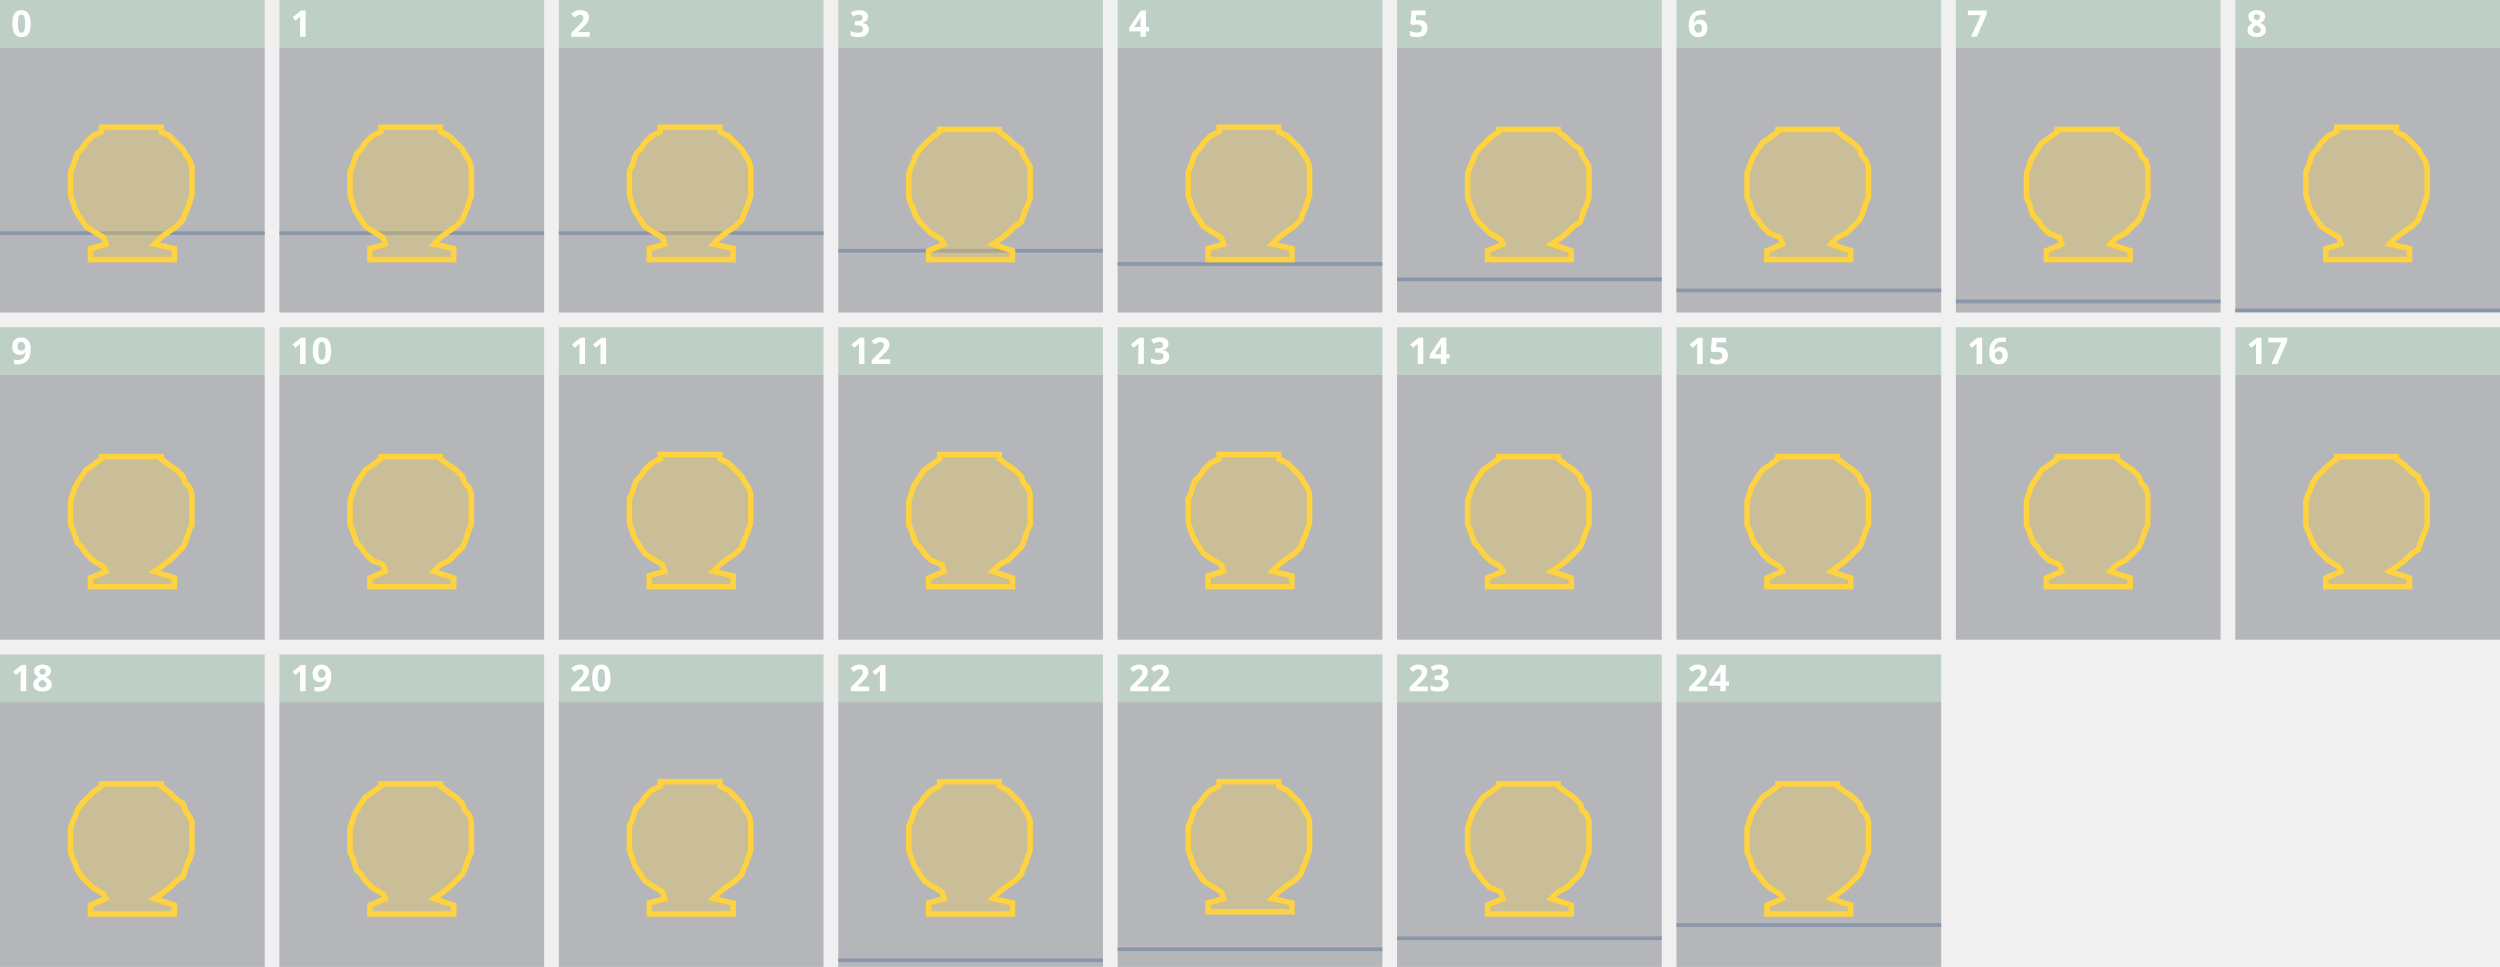
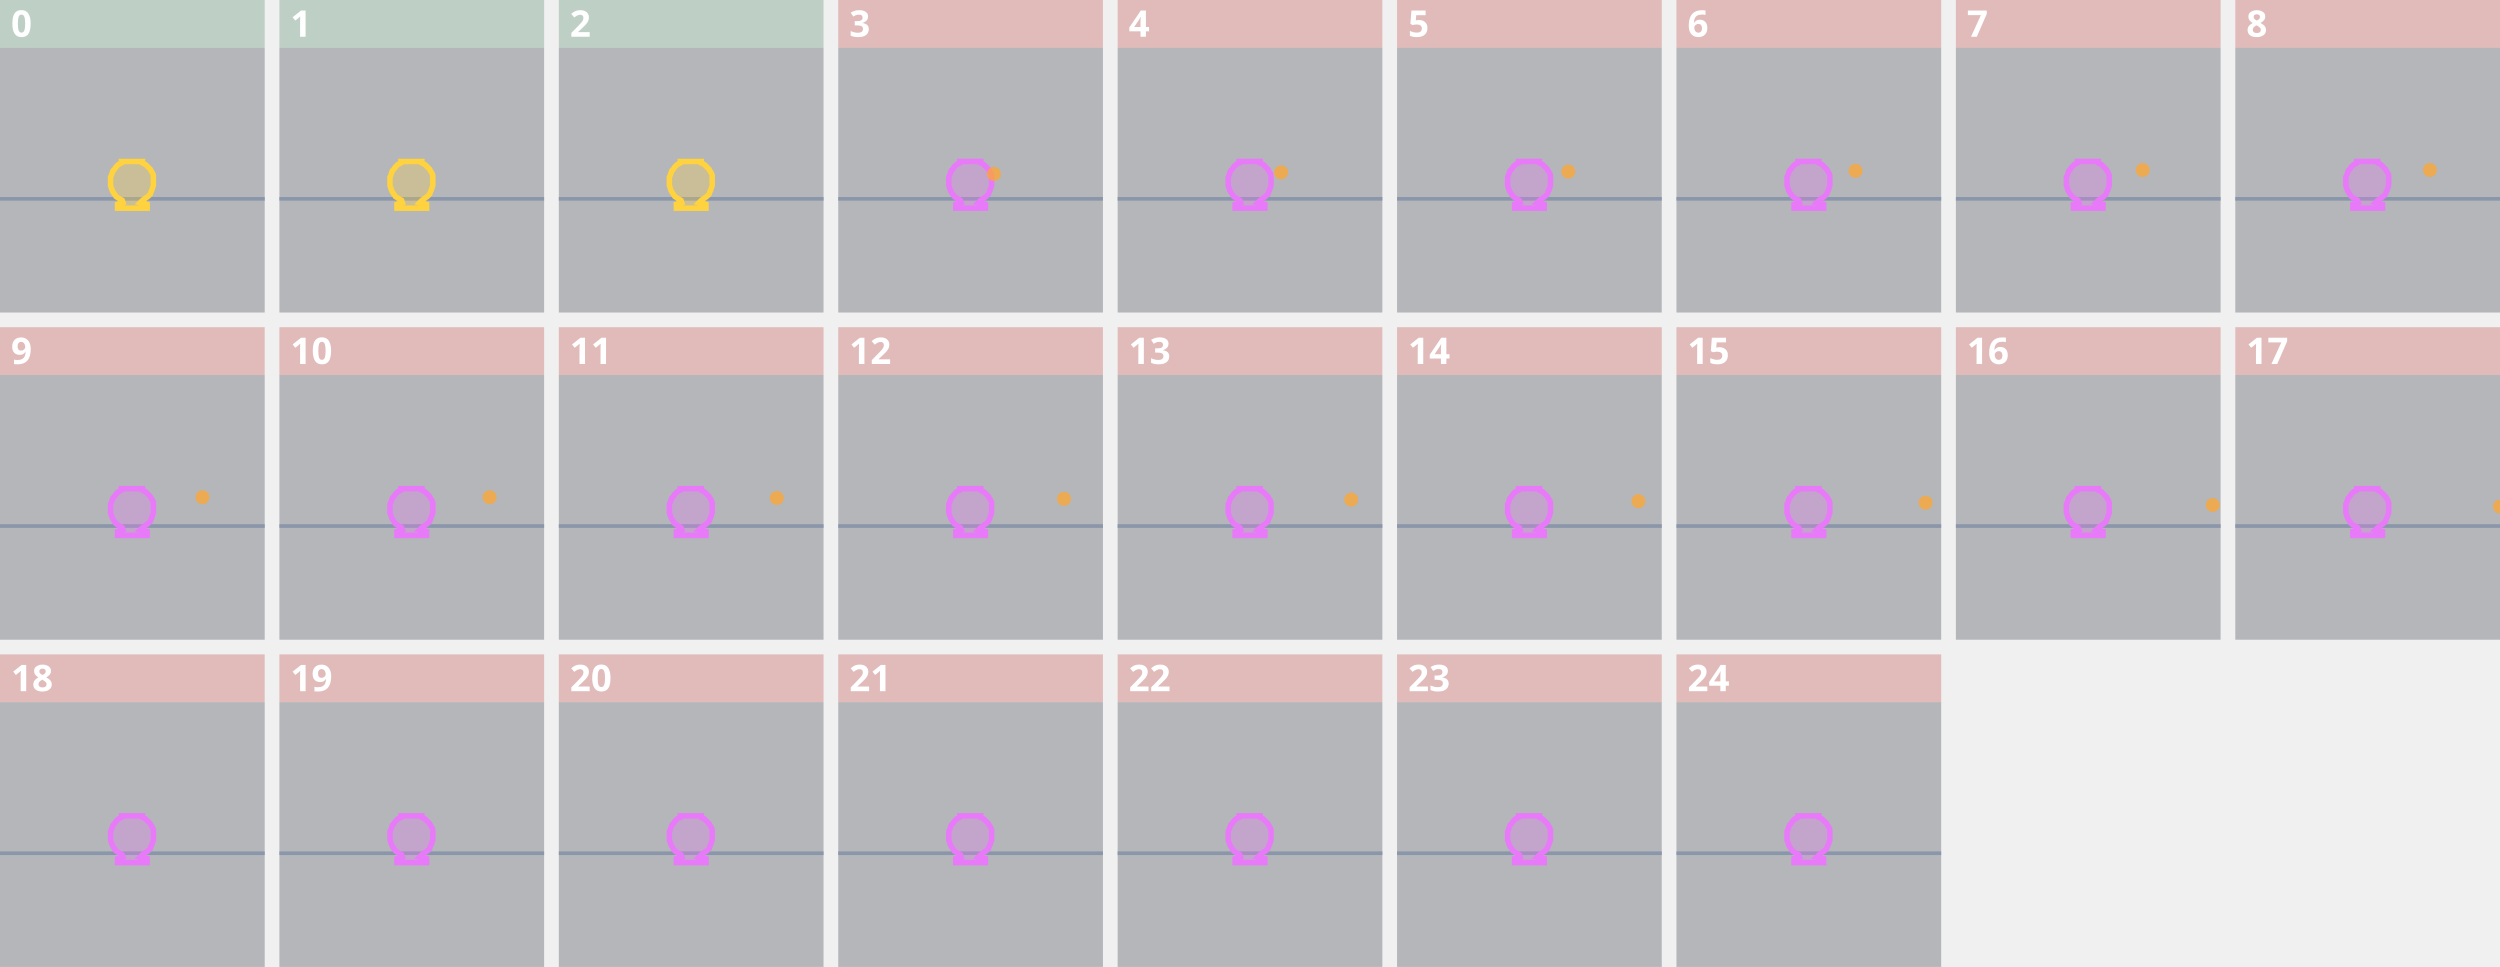
<svg xmlns="http://www.w3.org/2000/svg" viewBox="0 0 680 263" width="680" height="263">
-   <style>text{font:bold 10px sans-serif;fill:#ffffff}.k{fill:#1b2230}.g{stroke:#8a96aa;stroke-width:1.67}use{stroke-width:2.50;fill-opacity:.28}.u{stroke:#ffd23f;fill:#ffd23f}.v{stroke:#4ade80;fill:#4ade80;fill-opacity:.6}.a{stroke:#e879f9;fill:#e879f9}.o{stroke:#22d3ee;fill:#22d3ee;fill-opacity:.5}.H{color:#ff4d3d;fill:#ff4d3d;opacity:.7}.G{color:#3b9cff;fill:#3b9cff;opacity:.75}.S{color:#ffa630;fill:#ffa630;opacity:.75}.T{color:#ffa630;fill:none;stroke:#ffa630;stroke-width:3.33;stroke-dasharray:6.7}.P{color:#c49bff;fill:none;stroke:#c49bff;stroke-width:1.67;stroke-dasharray:5.0}</style>
+   <style>text{font:bold 10px sans-serif;fill:#ffffff}.k{fill:#1b2230}.g{stroke:#8a96aa;stroke-width:4.72}use{stroke-width:7.08;fill-opacity:.28}.u{stroke:#ffd23f;fill:#ffd23f}.v{stroke:#4ade80;fill:#4ade80;fill-opacity:.6}.a{stroke:#e879f9;fill:#e879f9}.o{stroke:#22d3ee;fill:#22d3ee;fill-opacity:.5}.H{color:#ff4d3d;fill:#ff4d3d;opacity:.7}.G{color:#3b9cff;fill:#3b9cff;opacity:.75}.S{color:#ffa630;fill:#ffa630;opacity:.75}.T{color:#ffa630;fill:none;stroke:#ffa630;stroke-width:9.44;stroke-dasharray:18.9}.P{color:#c49bff;fill:none;stroke:#c49bff;stroke-width:4.72;stroke-dasharray:14.2}</style>
  <defs>
    <path id="b0" d="M-14 -24L13 -24L13 -22L17 -20L20 -17L23 -14L24 -12L26 -9L27 -6L27 -4L27 -1L27 2L27 5L27 7L26 10L25 13L24 15L23 18L20 21L17 23L13 26L10 29L19 31L19 34L19 36L-19 36L-19 34L-19 31L-12 29L-13 26L-18 23L-21 21L-23 18L-25 15L-26 13L-27 10L-28 7L-28 5L-28 2L-28 -1L-28 -4L-27 -6L-26 -9L-25 -12L-23 -14L-21 -17L-18 -20L-14 -22Z" />
-     <path id="b1" d="M-14 -23L13 -23L13 -22L17 -19L20 -16L23 -14L24 -11L26 -8L27 -6L27 -3L27 0L27 2L27 5L27 8L26 11L25 13L24 16L23 19L20 21L17 24L13 27L10 29L19 32L19 35L19 36L-19 36L-19 35L-19 32L-12 29L-13 27L-18 24L-21 21L-23 19L-25 16L-26 13L-27 11L-28 8L-28 5L-28 2L-28 0L-28 -3L-27 -6L-26 -8L-25 -11L-23 -14L-21 -16L-18 -19L-14 -22Z" />
-     <path id="b2" d="M-14 -24L13 -24L13 -22L17 -20L20 -17L23 -14L24 -12L26 -9L27 -6L27 -4L27 -1L27 2L27 4L27 7L26 10L25 13L24 15L23 18L20 21L17 23L13 26L10 29L19 31L19 34L19 36L-19 36L-19 34L-19 31L-12 29L-13 26L-18 23L-21 21L-23 18L-25 15L-26 13L-27 10L-28 7L-28 4L-28 2L-28 -1L-28 -4L-27 -6L-26 -9L-25 -12L-23 -14L-21 -17L-18 -20L-14 -22Z" />
-     <path id="b3" d="M-14 -23L13 -23L13 -22L17 -19L20 -17L23 -14L24 -11L26 -9L27 -6L27 -3L27 -1L27 2L27 5L27 8L26 10L25 13L24 16L23 18L20 21L17 24L13 26L10 29L19 32L19 34L19 36L-19 36L-19 34L-19 32L-12 29L-13 26L-18 24L-21 21L-23 18L-25 16L-26 13L-27 10L-28 8L-28 5L-28 2L-28 -1L-28 -3L-27 -6L-26 -9L-25 -11L-23 -14L-21 -17L-18 -19L-14 -22Z" />
-     <path id="b4" d="M-14 -23L13 -23L13 -22L17 -19L20 -17L23 -14L24 -11L26 -9L27 -6L27 -3L27 -1L27 2L27 5L27 8L26 10L25 13L24 16L23 18L20 21L17 24L13 26L10 29L19 32L19 35L19 36L-19 36L-19 35L-19 32L-12 29L-13 26L-18 24L-21 21L-23 18L-25 16L-26 13L-27 10L-28 8L-28 5L-28 2L-28 -1L-28 -3L-27 -6L-26 -9L-25 -11L-23 -14L-21 -17L-18 -19L-14 -22Z" />
-     <path id="b5" d="M-14 -23L13 -23L13 -22L17 -19L20 -17L23 -14L24 -11L26 -9L27 -6L27 -3L27 -1L27 2L27 5L27 8L26 10L25 13L24 16L23 18L20 21L17 24L13 27L10 29L19 32L19 35L19 36L-19 36L-19 35L-19 32L-12 29L-13 27L-18 24L-21 21L-23 18L-25 16L-26 13L-27 10L-28 8L-28 5L-28 2L-28 -1L-28 -3L-27 -6L-26 -9L-25 -11L-23 -14L-21 -17L-18 -19L-14 -22Z" />
-     <path id="b6" d="M-14 -24L13 -24L13 -22L17 -19L20 -17L23 -14L24 -11L26 -9L27 -6L27 -3L27 -1L27 2L27 5L27 8L26 10L25 13L24 16L23 18L20 21L17 24L13 26L10 29L19 32L19 34L19 36L-19 36L-19 34L-19 32L-12 29L-13 26L-18 24L-21 21L-23 18L-25 16L-26 13L-27 10L-28 8L-28 5L-28 2L-28 -1L-28 -3L-27 -6L-26 -9L-25 -11L-23 -14L-21 -17L-18 -19L-14 -22Z" />
-     <path id="b7" d="M-14 -24L13 -24L13 -22L17 -20L20 -17L23 -14L24 -12L26 -9L27 -6L27 -4L27 -1L27 2L27 4L27 7L26 10L25 13L24 15L23 18L20 21L17 23L13 26L10 29L19 31L19 34L19 35L-19 35L-19 34L-19 31L-12 29L-13 26L-18 23L-21 21L-23 18L-25 15L-26 13L-27 10L-28 7L-28 4L-28 2L-28 -1L-28 -4L-27 -6L-26 -9L-25 -12L-23 -14L-21 -17L-18 -20L-14 -22Z" />
-     <rect id="K" x="-60" y="-60" width="120" height="120" class="k" />
+     <rect id="K" x="-170" y="-170" width="340" height="340" class="k" />
    <rect id="Ls" width="72" height="13" fill="#3f7d5a" />
+     <rect id="La" width="72" height="13" fill="#b8332b" />
  </defs>
  <use href="#Ls" x="0" y="0" />
  <text x="3" y="10">0</text>
-   <svg x="0" y="13" width="72" height="72" viewBox="-60 -60 120 120">
-     <use href="#K" />
-     <line x1="-60" y1="24" x2="60" y2="24" class="g" />
+   <svg x="0" y="13" width="72" height="72" viewBox="-170 -170 340 340">
+     <use href="#K" />
+     <line x1="-170" y1="24" x2="170" y2="24" class="g" />
    <use href="#b0" class="u" />
  </svg>
  <use href="#Ls" x="76" y="0" />
  <text x="79" y="10">1</text>
-   <svg x="76" y="13" width="72" height="72" viewBox="-60 -60 120 120">
-     <use href="#K" />
-     <line x1="-60" y1="24" x2="60" y2="24" class="g" />
+   <svg x="76" y="13" width="72" height="72" viewBox="-170 -170 340 340">
+     <use href="#K" />
+     <line x1="-170" y1="24" x2="170" y2="24" class="g" />
    <use href="#b0" class="u" />
  </svg>
  <use href="#Ls" x="152" y="0" />
  <text x="155" y="10">2</text>
-   <svg x="152" y="13" width="72" height="72" viewBox="-60 -60 120 120">
-     <use href="#K" />
-     <line x1="-60" y1="24" x2="60" y2="24" class="g" />
+   <svg x="152" y="13" width="72" height="72" viewBox="-170 -170 340 340">
+     <use href="#K" />
+     <line x1="-170" y1="24" x2="170" y2="24" class="g" />
    <use href="#b0" class="u" />
  </svg>
-   <use href="#Ls" x="228" y="0" />
+   <use href="#La" x="228" y="0" />
  <text x="231" y="10">3</text>
-   <svg x="228" y="13" width="72" height="72" viewBox="-60 -60 120 120">
-     <use href="#K" />
-     <line x1="-60" y1="32" x2="60" y2="32" class="g" />
-     <use href="#b1" class="u" />
-   </svg>
-   <use href="#Ls" x="304" y="0" />
+   <svg x="228" y="13" width="72" height="72" viewBox="-170 -170 340 340">
+     <use href="#K" />
+     <line x1="-170" y1="24" x2="170" y2="24" class="g" />
+     <use href="#b0" class="a" />
+     <g class="S">
+       <circle cx="30" cy="-8" r="9" />
+     </g>
+   </svg>
+   <use href="#La" x="304" y="0" />
  <text x="307" y="10">4</text>
-   <svg x="304" y="13" width="72" height="72" viewBox="-60 -60 120 120">
-     <use href="#K" />
-     <line x1="-60" y1="38" x2="60" y2="38" class="g" />
-     <use href="#b2" class="u" />
-   </svg>
-   <use href="#Ls" x="380" y="0" />
+   <svg x="304" y="13" width="72" height="72" viewBox="-170 -170 340 340">
+     <use href="#K" />
+     <line x1="-170" y1="24" x2="170" y2="24" class="g" />
+     <use href="#b0" class="a" />
+     <g class="S">
+       <circle cx="40" cy="-10" r="9" />
+     </g>
+   </svg>
+   <use href="#La" x="380" y="0" />
  <text x="383" y="10">5</text>
-   <svg x="380" y="13" width="72" height="72" viewBox="-60 -60 120 120">
-     <use href="#K" />
-     <line x1="-60" y1="45" x2="60" y2="45" class="g" />
-     <use href="#b1" class="u" />
-   </svg>
-   <use href="#Ls" x="456" y="0" />
+   <svg x="380" y="13" width="72" height="72" viewBox="-170 -170 340 340">
+     <use href="#K" />
+     <line x1="-170" y1="24" x2="170" y2="24" class="g" />
+     <use href="#b0" class="a" />
+     <g class="S">
+       <circle cx="50" cy="-11" r="9" />
+     </g>
+   </svg>
+   <use href="#La" x="456" y="0" />
  <text x="459" y="10">6</text>
-   <svg x="456" y="13" width="72" height="72" viewBox="-60 -60 120 120">
-     <use href="#K" />
-     <line x1="-60" y1="50" x2="60" y2="50" class="g" />
-     <use href="#b3" class="u" />
-   </svg>
-   <use href="#Ls" x="532" y="0" />
+   <svg x="456" y="13" width="72" height="72" viewBox="-170 -170 340 340">
+     <use href="#K" />
+     <line x1="-170" y1="24" x2="170" y2="24" class="g" />
+     <use href="#b0" class="a" />
+     <g class="S">
+       <circle cx="60" cy="-12" r="9" />
+     </g>
+   </svg>
+   <use href="#La" x="532" y="0" />
  <text x="535" y="10">7</text>
-   <svg x="532" y="13" width="72" height="72" viewBox="-60 -60 120 120">
-     <use href="#K" />
-     <line x1="-60" y1="55" x2="60" y2="55" class="g" />
-     <use href="#b4" class="u" />
-   </svg>
-   <use href="#Ls" x="608" y="0" />
+   <svg x="532" y="13" width="72" height="72" viewBox="-170 -170 340 340">
+     <use href="#K" />
+     <line x1="-170" y1="24" x2="170" y2="24" class="g" />
+     <use href="#b0" class="a" />
+     <g class="S">
+       <circle cx="70" cy="-13" r="9" />
+     </g>
+   </svg>
+   <use href="#La" x="608" y="0" />
  <text x="611" y="10">8</text>
-   <svg x="608" y="13" width="72" height="72" viewBox="-60 -60 120 120">
-     <use href="#K" />
-     <line x1="-60" y1="59" x2="60" y2="59" class="g" />
-     <use href="#b0" class="u" />
-   </svg>
-   <use href="#Ls" x="0" y="89" />
+   <svg x="608" y="13" width="72" height="72" viewBox="-170 -170 340 340">
+     <use href="#K" />
+     <line x1="-170" y1="24" x2="170" y2="24" class="g" />
+     <use href="#b0" class="a" />
+     <g class="S">
+       <circle cx="80" cy="-13" r="9" />
+     </g>
+   </svg>
+   <use href="#La" x="0" y="89" />
  <text x="3" y="99">9</text>
-   <svg x="0" y="102" width="72" height="72" viewBox="-60 -60 120 120">
-     <use href="#K" />
-     <use href="#b5" class="u" />
-   </svg>
-   <use href="#Ls" x="76" y="89" />
+   <svg x="0" y="102" width="72" height="72" viewBox="-170 -170 340 340">
+     <use href="#K" />
+     <line x1="-170" y1="24" x2="170" y2="24" class="g" />
+     <use href="#b0" class="a" />
+     <g class="S">
+       <circle cx="90" cy="-13" r="9" />
+     </g>
+   </svg>
+   <use href="#La" x="76" y="89" />
  <text x="79" y="99">10</text>
-   <svg x="76" y="102" width="72" height="72" viewBox="-60 -60 120 120">
-     <use href="#K" />
-     <use href="#b4" class="u" />
-   </svg>
-   <use href="#Ls" x="152" y="89" />
+   <svg x="76" y="102" width="72" height="72" viewBox="-170 -170 340 340">
+     <use href="#K" />
+     <line x1="-170" y1="24" x2="170" y2="24" class="g" />
+     <use href="#b0" class="a" />
+     <g class="S">
+       <circle cx="100" cy="-13" r="9" />
+     </g>
+   </svg>
+   <use href="#La" x="152" y="89" />
  <text x="155" y="99">11</text>
-   <svg x="152" y="102" width="72" height="72" viewBox="-60 -60 120 120">
-     <use href="#K" />
-     <use href="#b2" class="u" />
-   </svg>
-   <use href="#Ls" x="228" y="89" />
+   <svg x="152" y="102" width="72" height="72" viewBox="-170 -170 340 340">
+     <use href="#K" />
+     <line x1="-170" y1="24" x2="170" y2="24" class="g" />
+     <use href="#b0" class="a" />
+     <g class="S">
+       <circle cx="110" cy="-12" r="9" />
+     </g>
+   </svg>
+   <use href="#La" x="228" y="89" />
  <text x="231" y="99">12</text>
-   <svg x="228" y="102" width="72" height="72" viewBox="-60 -60 120 120">
-     <use href="#K" />
-     <use href="#b6" class="u" />
-   </svg>
-   <use href="#Ls" x="304" y="89" />
+   <svg x="228" y="102" width="72" height="72" viewBox="-170 -170 340 340">
+     <use href="#K" />
+     <line x1="-170" y1="24" x2="170" y2="24" class="g" />
+     <use href="#b0" class="a" />
+     <g class="S">
+       <circle cx="120" cy="-11" r="9" />
+     </g>
+   </svg>
+   <use href="#La" x="304" y="89" />
  <text x="307" y="99">13</text>
-   <svg x="304" y="102" width="72" height="72" viewBox="-60 -60 120 120">
-     <use href="#K" />
-     <use href="#b2" class="u" />
-   </svg>
-   <use href="#Ls" x="380" y="89" />
+   <svg x="304" y="102" width="72" height="72" viewBox="-170 -170 340 340">
+     <use href="#K" />
+     <line x1="-170" y1="24" x2="170" y2="24" class="g" />
+     <use href="#b0" class="a" />
+     <g class="S">
+       <circle cx="130" cy="-10" r="9" />
+     </g>
+   </svg>
+   <use href="#La" x="380" y="89" />
  <text x="383" y="99">14</text>
-   <svg x="380" y="102" width="72" height="72" viewBox="-60 -60 120 120">
-     <use href="#K" />
-     <use href="#b5" class="u" />
-   </svg>
-   <use href="#Ls" x="456" y="89" />
+   <svg x="380" y="102" width="72" height="72" viewBox="-170 -170 340 340">
+     <use href="#K" />
+     <line x1="-170" y1="24" x2="170" y2="24" class="g" />
+     <use href="#b0" class="a" />
+     <g class="S">
+       <circle cx="140" cy="-8" r="9" />
+     </g>
+   </svg>
+   <use href="#La" x="456" y="89" />
  <text x="459" y="99">15</text>
-   <svg x="456" y="102" width="72" height="72" viewBox="-60 -60 120 120">
-     <use href="#K" />
-     <use href="#b5" class="u" />
-   </svg>
-   <use href="#Ls" x="532" y="89" />
+   <svg x="456" y="102" width="72" height="72" viewBox="-170 -170 340 340">
+     <use href="#K" />
+     <line x1="-170" y1="24" x2="170" y2="24" class="g" />
+     <use href="#b0" class="a" />
+     <g class="S">
+       <circle cx="150" cy="-6" r="9" />
+     </g>
+   </svg>
+   <use href="#La" x="532" y="89" />
  <text x="535" y="99">16</text>
-   <svg x="532" y="102" width="72" height="72" viewBox="-60 -60 120 120">
-     <use href="#K" />
-     <use href="#b3" class="u" />
-   </svg>
-   <use href="#Ls" x="608" y="89" />
+   <svg x="532" y="102" width="72" height="72" viewBox="-170 -170 340 340">
+     <use href="#K" />
+     <line x1="-170" y1="24" x2="170" y2="24" class="g" />
+     <use href="#b0" class="a" />
+     <g class="S">
+       <circle cx="160" cy="-3" r="9" />
+     </g>
+   </svg>
+   <use href="#La" x="608" y="89" />
  <text x="611" y="99">17</text>
-   <svg x="608" y="102" width="72" height="72" viewBox="-60 -60 120 120">
-     <use href="#K" />
-     <use href="#b1" class="u" />
-   </svg>
-   <use href="#Ls" x="0" y="178" />
+   <svg x="608" y="102" width="72" height="72" viewBox="-170 -170 340 340">
+     <use href="#K" />
+     <line x1="-170" y1="24" x2="170" y2="24" class="g" />
+     <use href="#b0" class="a" />
+     <g class="S">
+       <circle cx="170" cy="-1" r="9" />
+     </g>
+   </svg>
+   <use href="#La" x="0" y="178" />
  <text x="3" y="188">18</text>
-   <svg x="0" y="191" width="72" height="72" viewBox="-60 -60 120 120">
-     <use href="#K" />
-     <use href="#b1" class="u" />
-   </svg>
-   <use href="#Ls" x="76" y="178" />
+   <svg x="0" y="191" width="72" height="72" viewBox="-170 -170 340 340">
+     <use href="#K" />
+     <line x1="-170" y1="24" x2="170" y2="24" class="g" />
+     <use href="#b0" class="a" />
+     <g class="S">
+       <circle cx="180" cy="3" r="9" />
+     </g>
+   </svg>
+   <use href="#La" x="76" y="178" />
  <text x="79" y="188">19</text>
-   <svg x="76" y="191" width="72" height="72" viewBox="-60 -60 120 120">
-     <use href="#K" />
-     <use href="#b5" class="u" />
-   </svg>
-   <use href="#Ls" x="152" y="178" />
+   <svg x="76" y="191" width="72" height="72" viewBox="-170 -170 340 340">
+     <use href="#K" />
+     <line x1="-170" y1="24" x2="170" y2="24" class="g" />
+     <use href="#b0" class="a" />
+     <g class="S">
+       <circle cx="190" cy="6" r="9" />
+     </g>
+   </svg>
+   <use href="#La" x="152" y="178" />
  <text x="155" y="188">20</text>
-   <svg x="152" y="191" width="72" height="72" viewBox="-60 -60 120 120">
-     <use href="#K" />
-     <use href="#b2" class="u" />
-   </svg>
-   <use href="#Ls" x="228" y="178" />
+   <svg x="152" y="191" width="72" height="72" viewBox="-170 -170 340 340">
+     <use href="#K" />
+     <line x1="-170" y1="24" x2="170" y2="24" class="g" />
+     <use href="#b0" class="a" />
+     <g class="S">
+       <circle cx="200" cy="10" r="9" />
+     </g>
+   </svg>
+   <use href="#La" x="228" y="178" />
  <text x="231" y="188">21</text>
-   <svg x="228" y="191" width="72" height="72" viewBox="-60 -60 120 120">
-     <use href="#K" />
-     <line x1="-60" y1="57" x2="60" y2="57" class="g" />
-     <use href="#b0" class="u" />
-   </svg>
-   <use href="#Ls" x="304" y="178" />
+   <svg x="228" y="191" width="72" height="72" viewBox="-170 -170 340 340">
+     <use href="#K" />
+     <line x1="-170" y1="24" x2="170" y2="24" class="g" />
+     <use href="#b0" class="a" />
+     <g class="S">
+       <circle cx="210" cy="14" r="9" />
+     </g>
+   </svg>
+   <use href="#La" x="304" y="178" />
  <text x="307" y="188">22</text>
-   <svg x="304" y="191" width="72" height="72" viewBox="-60 -60 120 120">
-     <use href="#K" />
-     <line x1="-60" y1="52" x2="60" y2="52" class="g" />
-     <use href="#b7" class="u" />
-   </svg>
-   <use href="#Ls" x="380" y="178" />
+   <svg x="304" y="191" width="72" height="72" viewBox="-170 -170 340 340">
+     <use href="#K" />
+     <line x1="-170" y1="24" x2="170" y2="24" class="g" />
+     <use href="#b0" class="a" />
+     <g class="S">
+       <circle cx="220" cy="18" r="9" />
+     </g>
+   </svg>
+   <use href="#La" x="380" y="178" />
  <text x="383" y="188">23</text>
-   <svg x="380" y="191" width="72" height="72" viewBox="-60 -60 120 120">
-     <use href="#K" />
-     <line x1="-60" y1="47" x2="60" y2="47" class="g" />
-     <use href="#b3" class="u" />
-   </svg>
-   <use href="#Ls" x="456" y="178" />
+   <svg x="380" y="191" width="72" height="72" viewBox="-170 -170 340 340">
+     <use href="#K" />
+     <line x1="-170" y1="24" x2="170" y2="24" class="g" />
+     <use href="#b0" class="a" />
+     <g class="S">
+       <circle cx="229" cy="14" r="9" />
+     </g>
+   </svg>
+   <use href="#La" x="456" y="178" />
  <text x="459" y="188">24</text>
-   <svg x="456" y="191" width="72" height="72" viewBox="-60 -60 120 120">
-     <use href="#K" />
-     <line x1="-60" y1="41" x2="60" y2="41" class="g" />
-     <use href="#b5" class="u" />
+   <svg x="456" y="191" width="72" height="72" viewBox="-170 -170 340 340">
+     <use href="#K" />
+     <line x1="-170" y1="24" x2="170" y2="24" class="g" />
+     <use href="#b0" class="a" />
+     <g class="S">
+       <circle cx="239" cy="10" r="9" />
+     </g>
  </svg>
</svg>
